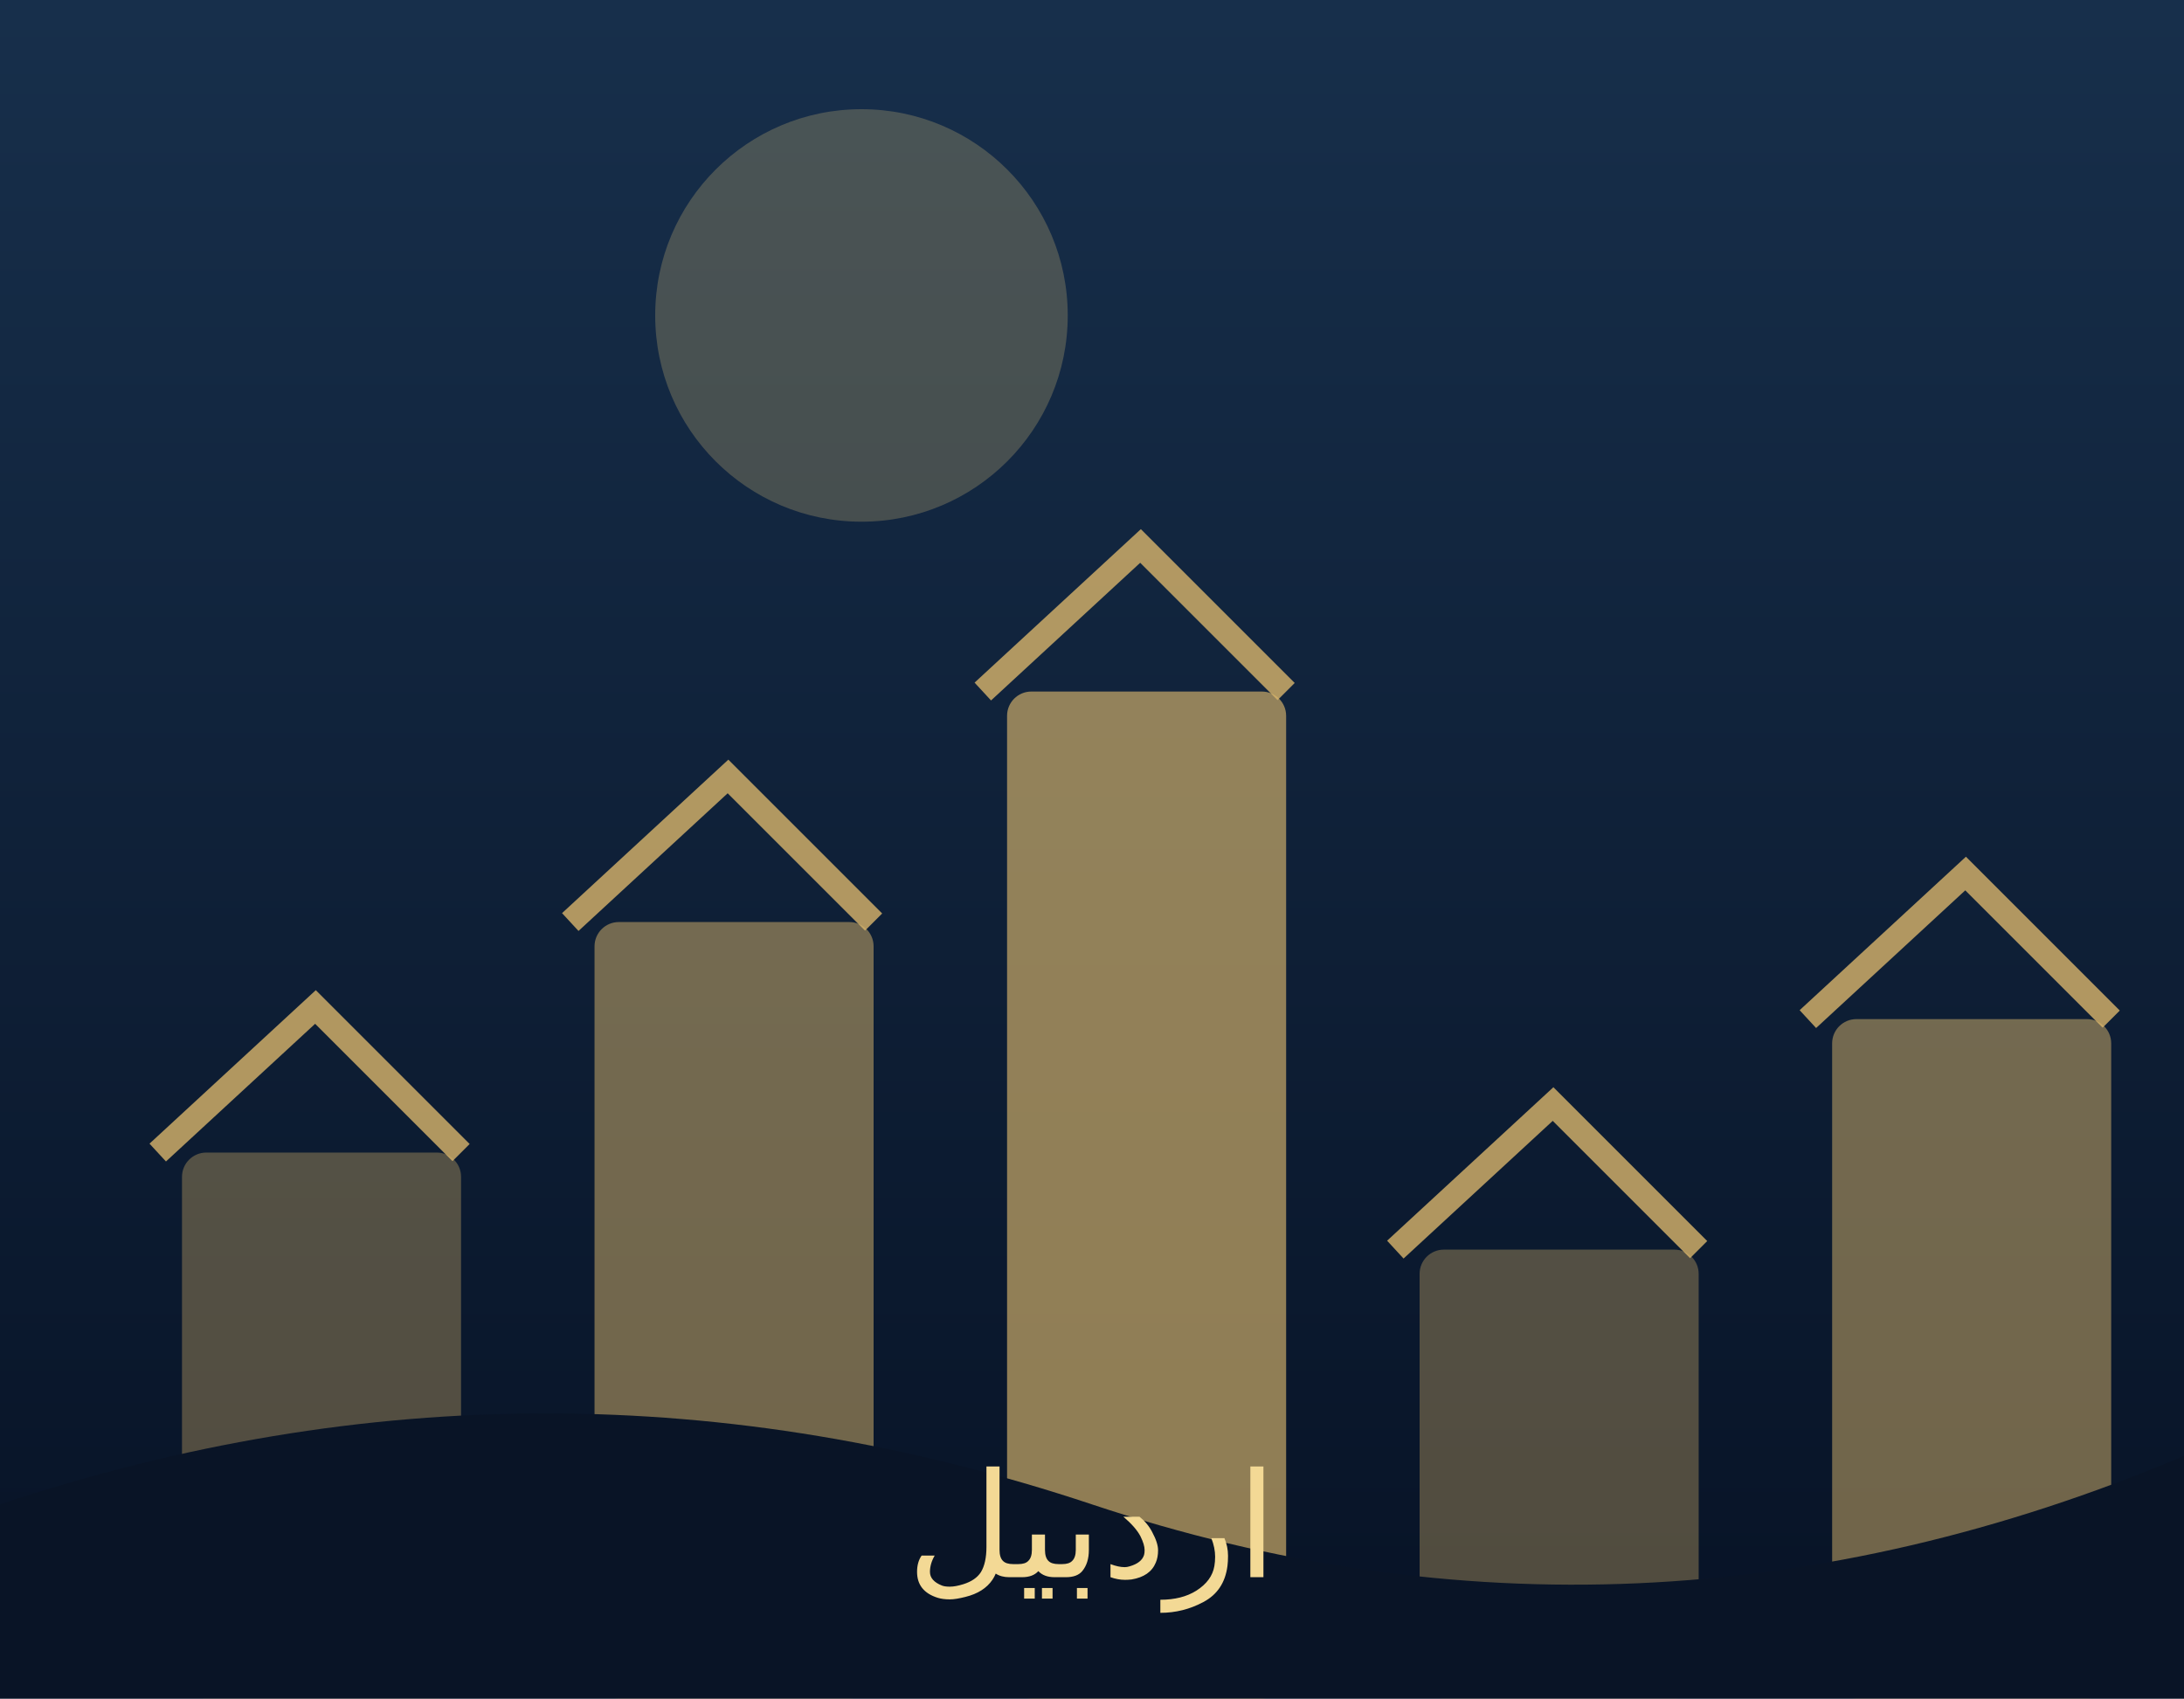
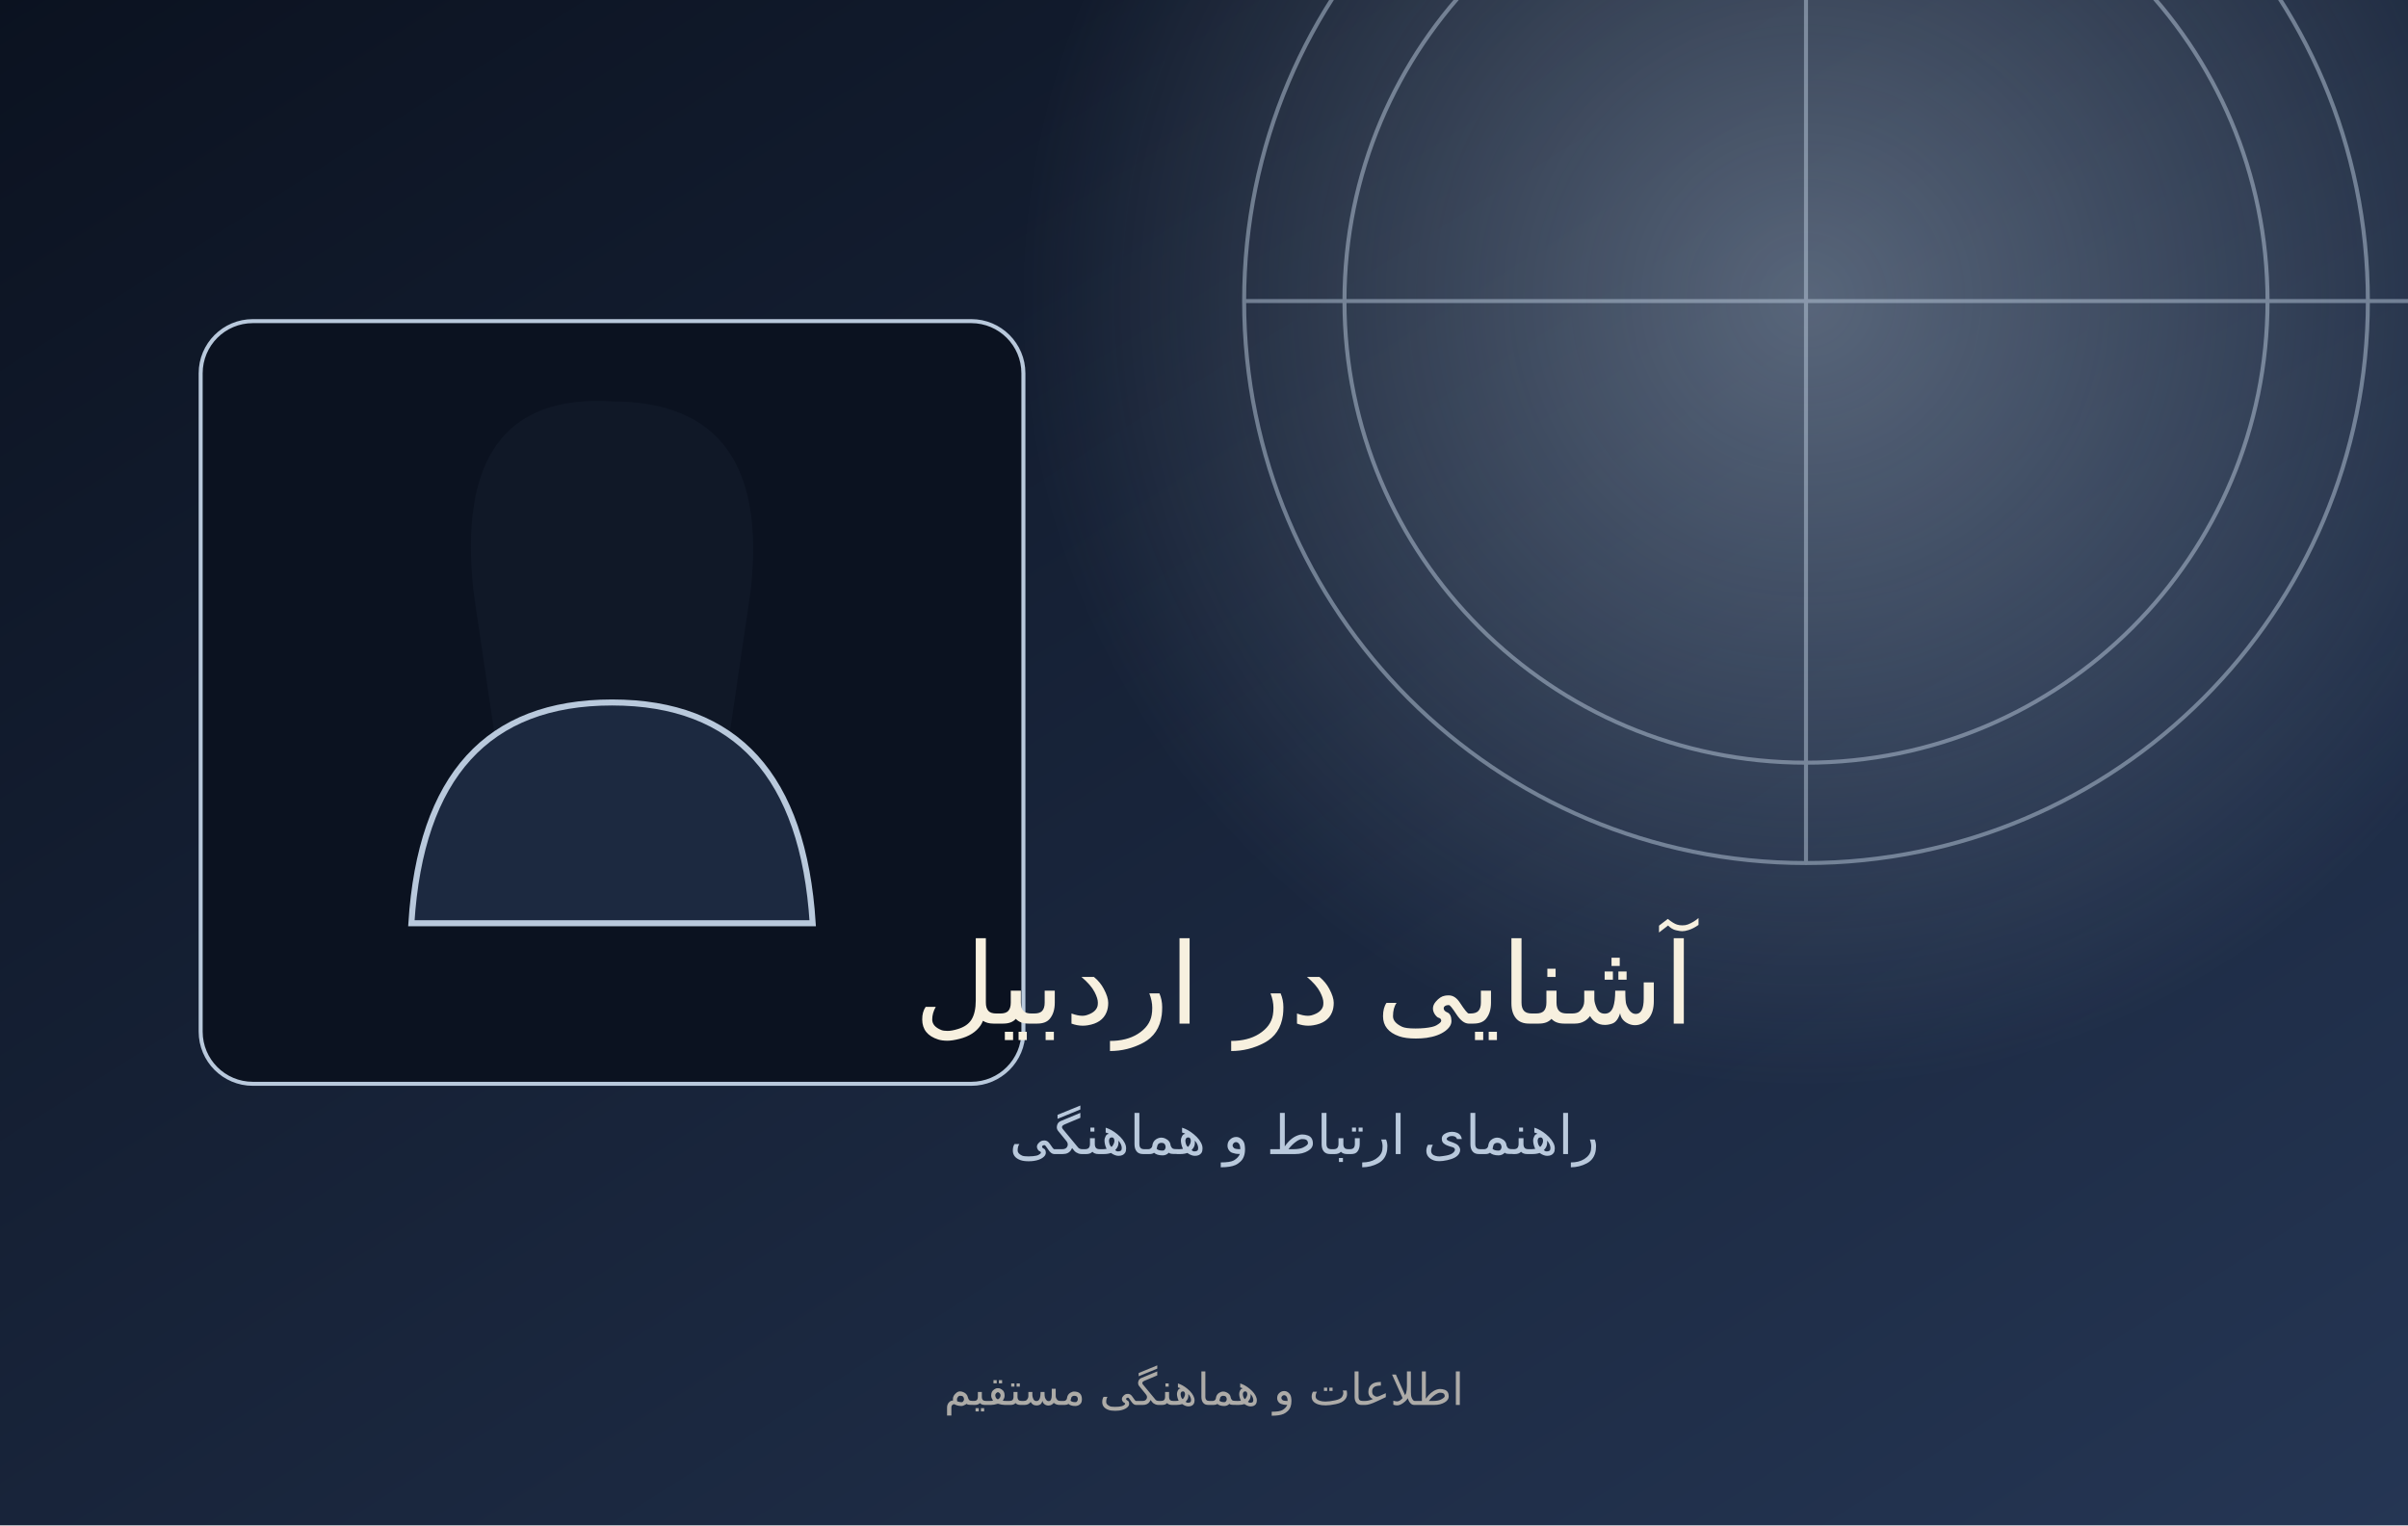
- <svg xmlns="http://www.w3.org/2000/svg" viewBox="0 0 180 140">
+ <svg xmlns="http://www.w3.org/2000/svg" width="1200" height="760" viewBox="0 0 1200 760">
  <defs>
-     <linearGradient id="g" x2="0" y2="1">
-       <stop stop-color="#172f4b" />
-       <stop offset="1" stop-color="#071225" />
+     <linearGradient id="g" x1="0" y1="0" x2="1" y2="1">
+       <stop stop-color="#0b1220" />
+       <stop offset="1" stop-color="#253654" />
    </linearGradient>
+     <radialGradient id="r">
+       <stop stop-color="#b9c9dc" stop-opacity=".4" />
+       <stop offset="1" stop-color="#b9c9dc" stop-opacity="0" />
+     </radialGradient>
  </defs>
-   <rect width="180" height="140" fill="url(#g)" />
-   <circle cx="71" cy="26" r="17" fill="#e5c77d" opacity=".25" />
-   <rect x="15" y="95" width="23" height="45" rx="2" fill="#d9b56b" opacity="0.35" />
-   <path d="M13 95 l13 -12 l12 12" fill="none" stroke="#d9b56b" stroke-width="2" opacity=".8" />
-   <rect x="49" y="76" width="23" height="64" rx="2" fill="#d9b56b" opacity="0.5" />
-   <path d="M47 76 l13 -12 l12 12" fill="none" stroke="#d9b56b" stroke-width="2" opacity=".8" />
-   <rect x="83" y="57" width="23" height="83" rx="2" fill="#d9b56b" opacity="0.65" />
-   <path d="M81 57 l13 -12 l12 12" fill="none" stroke="#d9b56b" stroke-width="2" opacity=".8" />
-   <rect x="117" y="103" width="23" height="37" rx="2" fill="#d9b56b" opacity="0.35" />
-   <path d="M115 103 l13 -12 l12 12" fill="none" stroke="#d9b56b" stroke-width="2" opacity=".8" />
-   <rect x="151" y="84" width="23" height="56" rx="2" fill="#d9b56b" opacity="0.5" />
-   <path d="M149 84 l13 -12 l12 12" fill="none" stroke="#d9b56b" stroke-width="2" opacity=".8" />
-   <path d="M0 140 L0 124 Q45 109 90 124 T180 120 L180 140Z" fill="#091426" />
-   <text x="90" y="130" fill="#f3d995" font-size="12" text-anchor="middle" font-family="Tahoma">اردبیل</text>
+   <rect width="1200" height="760" fill="url(#g)" />
+   <circle cx="900" cy="150" r="390" fill="url(#r)" />
+   <g fill="none" stroke="#b9c9dc" stroke-width="2" opacity=".5">
+     <circle cx="900" cy="150" r="230" />
+     <circle cx="900" cy="150" r="280" />
+     <path d="M620 150H1200M900 -100V430" />
+   </g>
+   <rect x="100" y="160" width="410" height="380" rx="26" fill="#0b1220" stroke="#b9c9dc" stroke-width="2" />
+   <circle cx="305" cy="290" r="65" fill="#d4b89a" />
+   <path d="M236 295Q225 195 305 200Q385 200 374 295L360 390Q305 425 250 390Z" fill="#101827" />
+   <path d="M205 460Q212 350 305 350Q398 350 405 460Z" fill="#1c2940" stroke="#b9c9dc" stroke-width="3" />
+   <text x="650" y="510" font-family="sans-serif" font-size="56" fill="#f7f0df" text-anchor="middle">آشنایی در اردبیل</text>
+   <text x="650" y="575" font-family="sans-serif" font-size="27" fill="#b9c9dc" text-anchor="middle">راهنمای ارتباط و هماهنگی</text>
+   <text x="600" y="700" font-family="sans-serif" font-size="22" fill="#e9e1d1" opacity=".7" text-anchor="middle">اطلاعات و هماهنگی مستقیم</text>
</svg>
